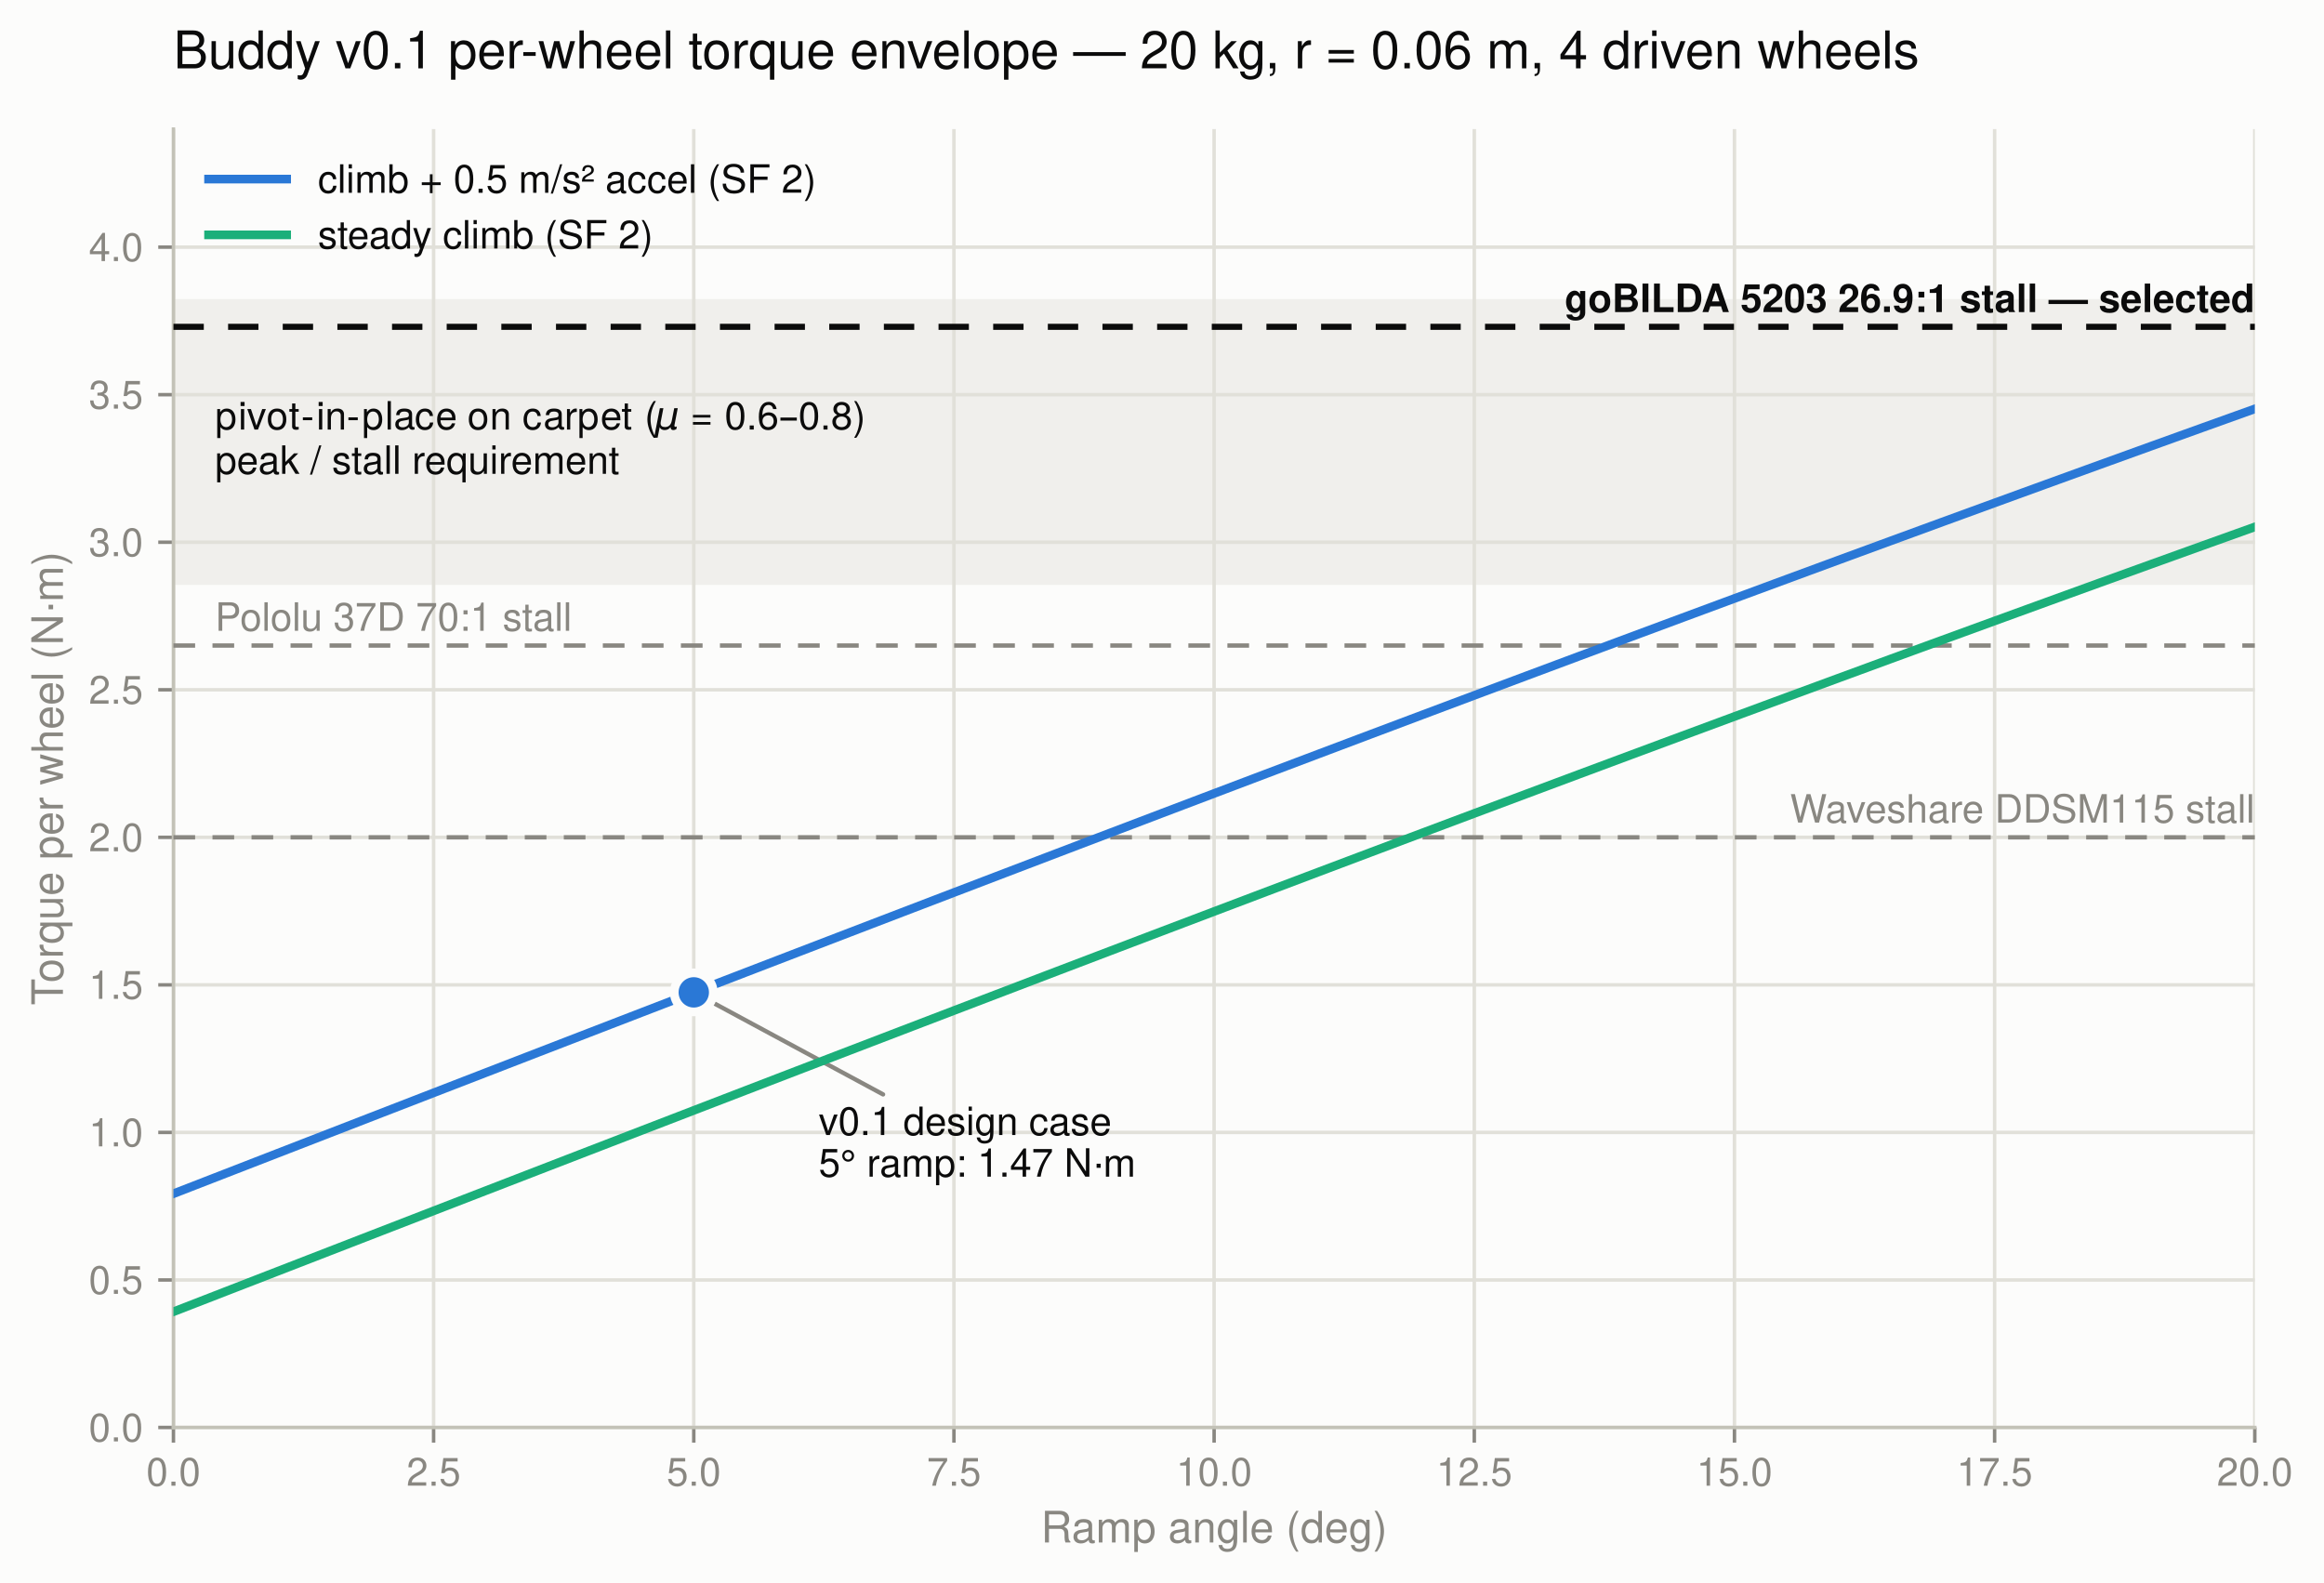
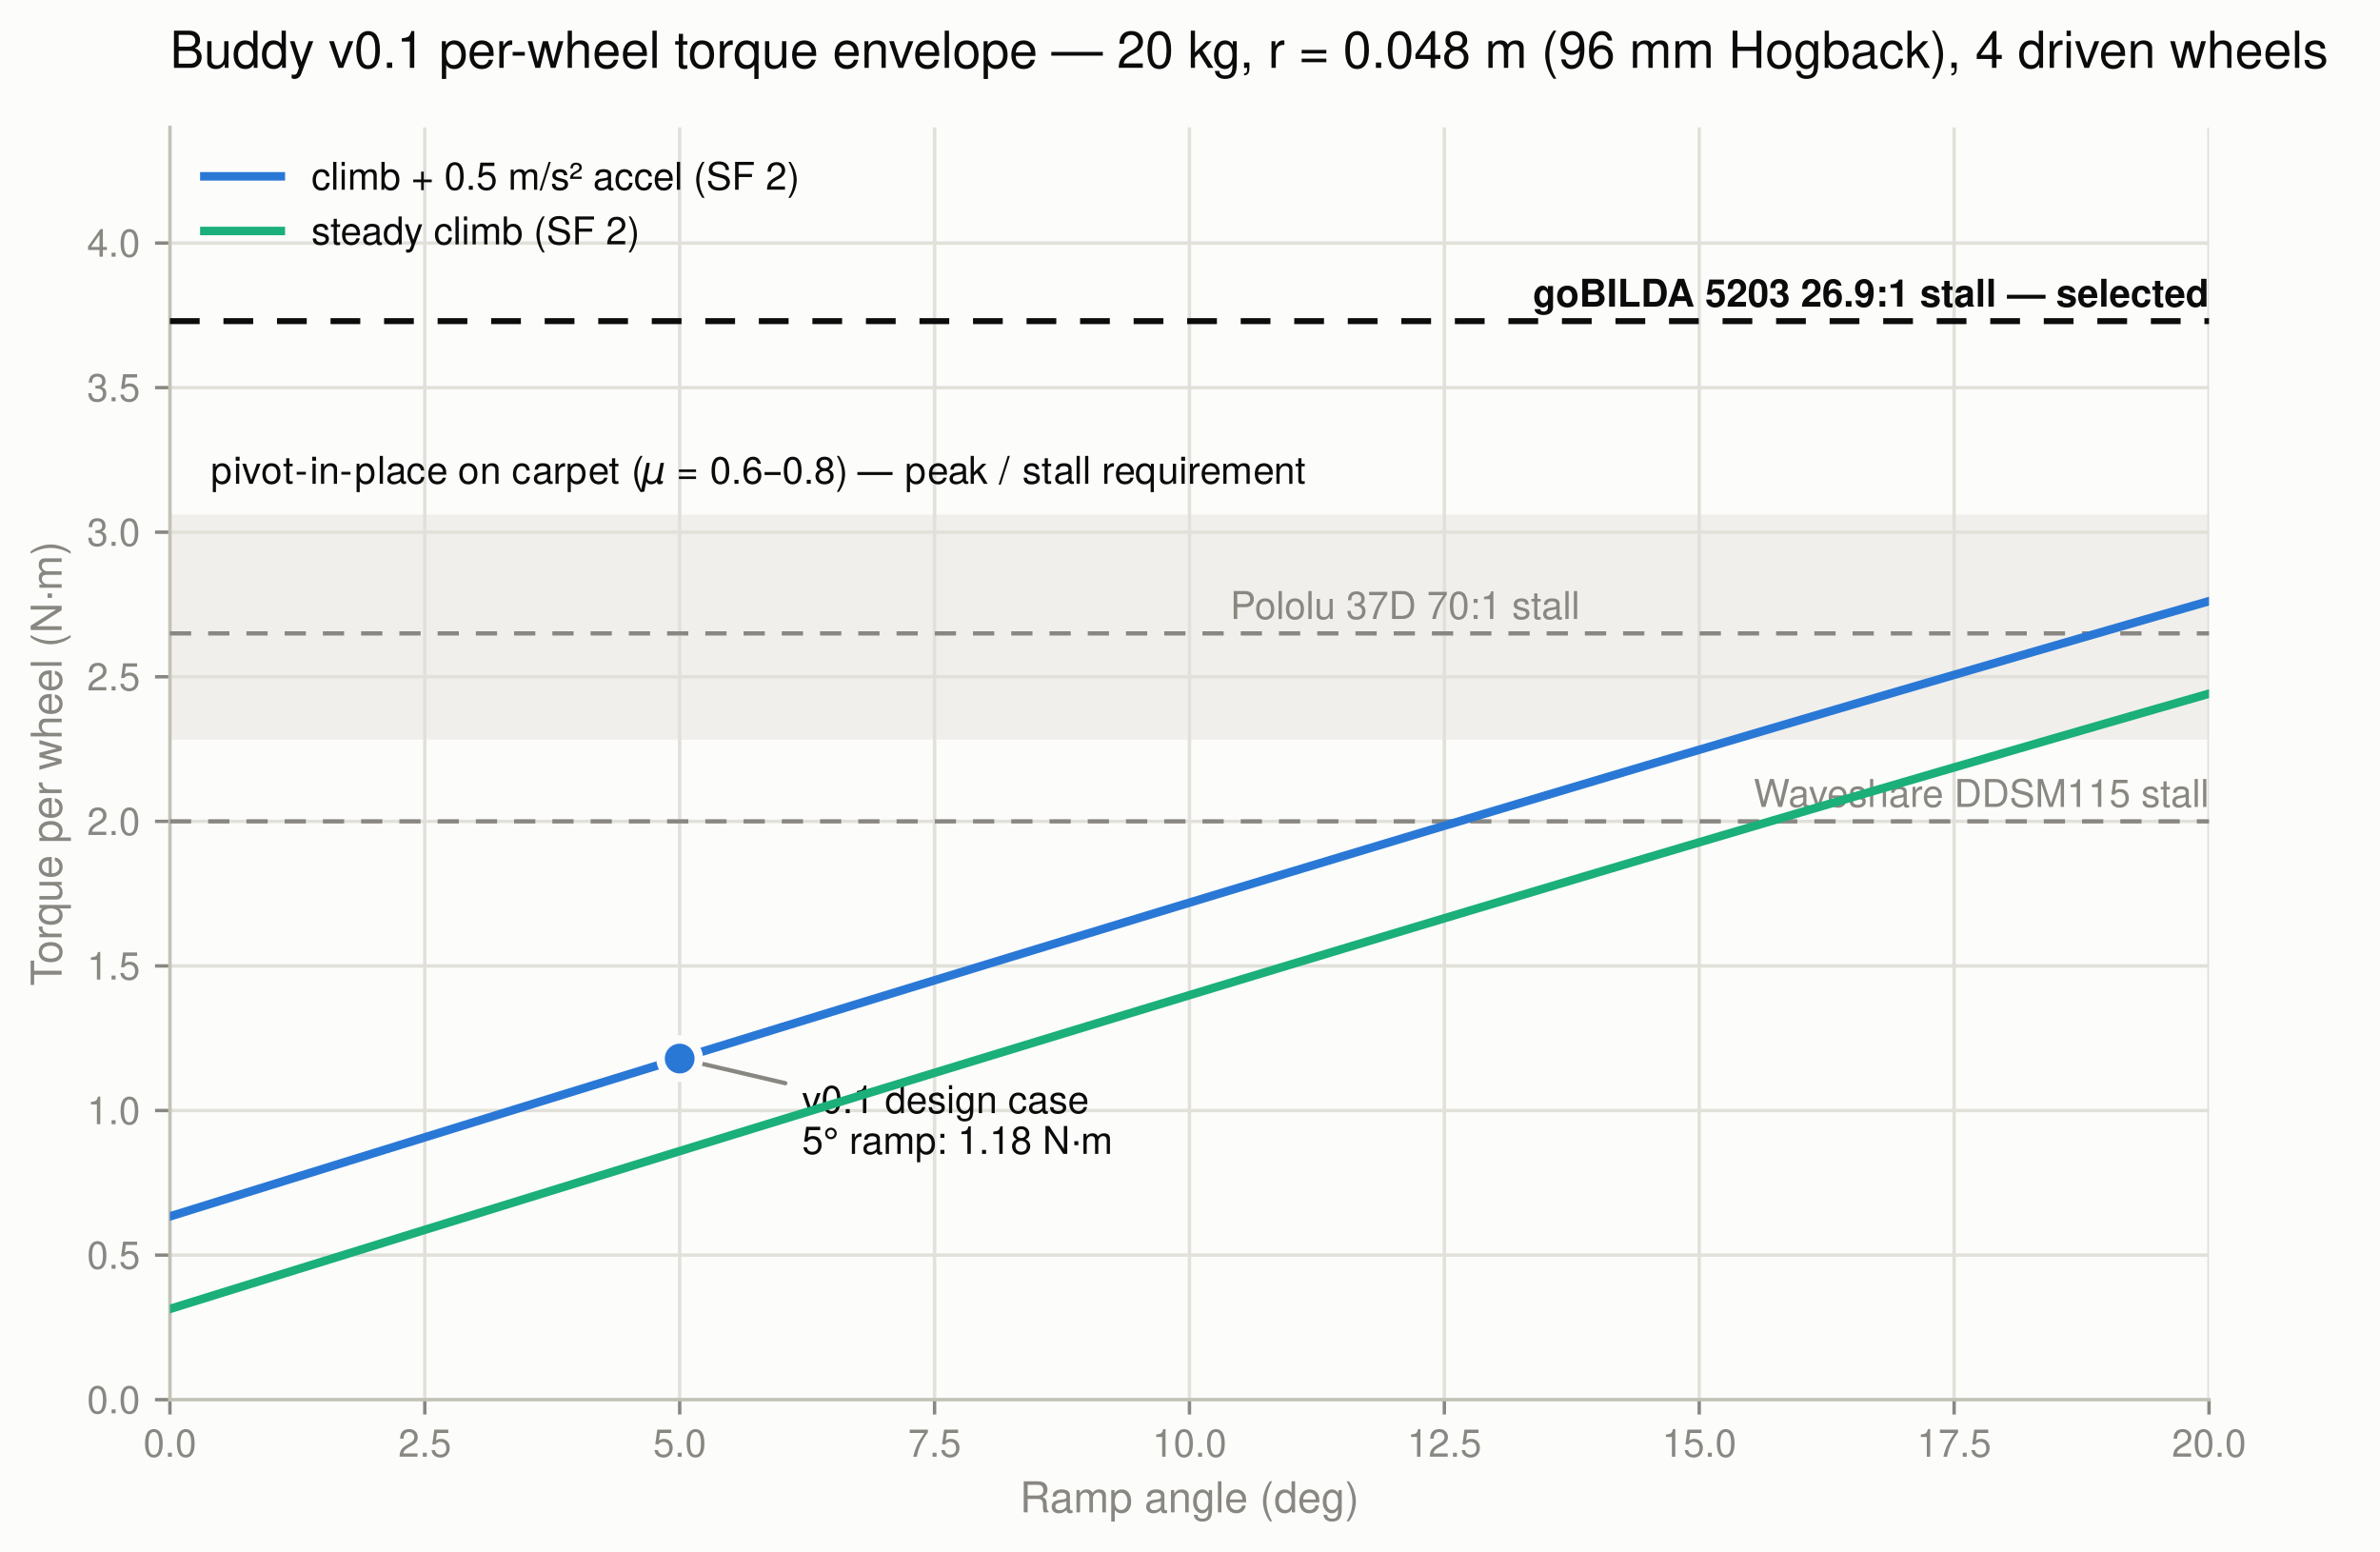
- <svg xmlns="http://www.w3.org/2000/svg" xmlns:xlink="http://www.w3.org/1999/xlink" width="535.824pt" height="364.945pt" viewBox="0 0 535.824 364.945" version="1.1">
+ <svg xmlns="http://www.w3.org/2000/svg" xmlns:xlink="http://www.w3.org/1999/xlink" width="560.11pt" height="365.147pt" viewBox="0 0 560.11 365.147" version="1.1">
  <defs>
    <style type="text/css">*{stroke-linejoin: round; stroke-linecap: butt}</style>
  </defs>
  <g id="figure_1">
    <g id="patch_1">
-       <path d="M 0 364.945  L 535.824 364.945  L 535.824 0  L 0 0  z " style="fill: #fcfcfb" />
+       <path d="M 0 365.147  L 560.11 365.147  L 560.11 0  L 0 0  z " style="fill: #fcfcfb" />
    </g>
    <g id="axes_1">
      <g id="patch_2">
-         <path d="M 39.988 329.145  L 519.868 329.145  L 519.868 29.769  L 39.988 29.769  z " style="fill: #fcfcfb" />
+         <path d="M 39.988 329.347  L 519.868 329.347  L 519.868 29.971  L 39.988 29.971  z " style="fill: #fcfcfb" />
      </g>
      <g id="patch_3">
-         <path d="M 39.988 134.374  L 519.868 134.374  L 519.868 69.451  L 39.988 69.451  z " clip-path="url(#p8b02601f1e)" style="fill: #f0efec; stroke: #f0efec; stroke-linejoin: miter" />
+         <path d="M 39.988 173.531  L 519.868 173.531  L 519.868 121.592  L 39.988 121.592  z " clip-path="url(#pe26473586d)" style="fill: #f0efec; stroke: #f0efec; stroke-linejoin: miter" />
      </g>
      <g id="matplotlib.axis_1">
        <g id="xtick_1">
          <g id="line2d_1">
-             <path d="M 39.988 329.145  L 39.988 29.769  " clip-path="url(#p8b02601f1e)" style="fill: none; stroke: #e1e0d9; stroke-width: 0.8; stroke-linecap: square" />
+             <path d="M 39.988 329.347  L 39.988 29.971  " clip-path="url(#pe26473586d)" style="fill: none; stroke: #e1e0d9; stroke-width: 0.8; stroke-linecap: square" />
          </g>
          <g id="line2d_2">
            <defs>
-               <path id="m50bed089ff" d="M 0 0  L 0 3.5  " style="stroke: #898781; stroke-width: 0.8" />
+               <path id="m0229d06b46" d="M 0 0  L 0 3.5  " style="stroke: #898781; stroke-width: 0.8" />
            </defs>
            <g>
-               <use xlink:href="#m50bed089ff" x="39.988" y="329.145" style="fill: #898781; stroke: #898781; stroke-width: 0.8" />
+               <use xlink:href="#m0229d06b46" x="39.988" y="329.347" style="fill: #898781; stroke: #898781; stroke-width: 0.8" />
            </g>
          </g>
          <g id="text_1">
-             <text style="font-size: 9px; font-family: 'Helvetica Neue', 'Helvetica', 'Arial', 'DejaVu Sans', sans-serif; text-anchor: middle; fill: #898781" x="39.988" y="342.571" transform="rotate(-0 39.98828 342.5713)">0.0</text>
+             <text style="font-size: 9px; font-family: 'Helvetica Neue', 'Helvetica', 'Arial', 'DejaVu Sans', sans-serif; text-anchor: middle; fill: #898781" x="39.988" y="342.774" transform="rotate(-0 39.98828 342.7738)">0.0</text>
          </g>
        </g>
        <g id="xtick_2">
          <g id="line2d_3">
-             <path d="M 99.973 329.145  L 99.973 29.769  " clip-path="url(#p8b02601f1e)" style="fill: none; stroke: #e1e0d9; stroke-width: 0.8; stroke-linecap: square" />
+             <path d="M 99.973 329.347  L 99.973 29.971  " clip-path="url(#pe26473586d)" style="fill: none; stroke: #e1e0d9; stroke-width: 0.8; stroke-linecap: square" />
          </g>
          <g id="line2d_4">
            <g>
-               <use xlink:href="#m50bed089ff" x="99.973" y="329.145" style="fill: #898781; stroke: #898781; stroke-width: 0.8" />
+               <use xlink:href="#m0229d06b46" x="99.973" y="329.347" style="fill: #898781; stroke: #898781; stroke-width: 0.8" />
            </g>
          </g>
          <g id="text_2">
-             <text style="font-size: 9px; font-family: 'Helvetica Neue', 'Helvetica', 'Arial', 'DejaVu Sans', sans-serif; text-anchor: middle; fill: #898781" x="99.973" y="342.571" transform="rotate(-0 99.97328 342.5713)">2.5</text>
+             <text style="font-size: 9px; font-family: 'Helvetica Neue', 'Helvetica', 'Arial', 'DejaVu Sans', sans-serif; text-anchor: middle; fill: #898781" x="99.973" y="342.774" transform="rotate(-0 99.97328 342.7738)">2.5</text>
          </g>
        </g>
        <g id="xtick_3">
          <g id="line2d_5">
-             <path d="M 159.958 329.145  L 159.958 29.769  " clip-path="url(#p8b02601f1e)" style="fill: none; stroke: #e1e0d9; stroke-width: 0.8; stroke-linecap: square" />
+             <path d="M 159.958 329.347  L 159.958 29.971  " clip-path="url(#pe26473586d)" style="fill: none; stroke: #e1e0d9; stroke-width: 0.8; stroke-linecap: square" />
          </g>
          <g id="line2d_6">
            <g>
-               <use xlink:href="#m50bed089ff" x="159.958" y="329.145" style="fill: #898781; stroke: #898781; stroke-width: 0.8" />
+               <use xlink:href="#m0229d06b46" x="159.958" y="329.347" style="fill: #898781; stroke: #898781; stroke-width: 0.8" />
            </g>
          </g>
          <g id="text_3">
-             <text style="font-size: 9px; font-family: 'Helvetica Neue', 'Helvetica', 'Arial', 'DejaVu Sans', sans-serif; text-anchor: middle; fill: #898781" x="159.958" y="342.571" transform="rotate(-0 159.9583 342.5713)">5.0</text>
+             <text style="font-size: 9px; font-family: 'Helvetica Neue', 'Helvetica', 'Arial', 'DejaVu Sans', sans-serif; text-anchor: middle; fill: #898781" x="159.958" y="342.774" transform="rotate(-0 159.9583 342.7738)">5.0</text>
          </g>
        </g>
        <g id="xtick_4">
          <g id="line2d_7">
-             <path d="M 219.943 329.145  L 219.943 29.769  " clip-path="url(#p8b02601f1e)" style="fill: none; stroke: #e1e0d9; stroke-width: 0.8; stroke-linecap: square" />
+             <path d="M 219.943 329.347  L 219.943 29.971  " clip-path="url(#pe26473586d)" style="fill: none; stroke: #e1e0d9; stroke-width: 0.8; stroke-linecap: square" />
          </g>
          <g id="line2d_8">
            <g>
-               <use xlink:href="#m50bed089ff" x="219.943" y="329.145" style="fill: #898781; stroke: #898781; stroke-width: 0.8" />
+               <use xlink:href="#m0229d06b46" x="219.943" y="329.347" style="fill: #898781; stroke: #898781; stroke-width: 0.8" />
            </g>
          </g>
          <g id="text_4">
-             <text style="font-size: 9px; font-family: 'Helvetica Neue', 'Helvetica', 'Arial', 'DejaVu Sans', sans-serif; text-anchor: middle; fill: #898781" x="219.943" y="342.571" transform="rotate(-0 219.9433 342.5713)">7.5</text>
+             <text style="font-size: 9px; font-family: 'Helvetica Neue', 'Helvetica', 'Arial', 'DejaVu Sans', sans-serif; text-anchor: middle; fill: #898781" x="219.943" y="342.774" transform="rotate(-0 219.9433 342.7738)">7.5</text>
          </g>
        </g>
        <g id="xtick_5">
          <g id="line2d_9">
-             <path d="M 279.928 329.145  L 279.928 29.769  " clip-path="url(#p8b02601f1e)" style="fill: none; stroke: #e1e0d9; stroke-width: 0.8; stroke-linecap: square" />
+             <path d="M 279.928 329.347  L 279.928 29.971  " clip-path="url(#pe26473586d)" style="fill: none; stroke: #e1e0d9; stroke-width: 0.8; stroke-linecap: square" />
          </g>
          <g id="line2d_10">
            <g>
-               <use xlink:href="#m50bed089ff" x="279.928" y="329.145" style="fill: #898781; stroke: #898781; stroke-width: 0.8" />
+               <use xlink:href="#m0229d06b46" x="279.928" y="329.347" style="fill: #898781; stroke: #898781; stroke-width: 0.8" />
            </g>
          </g>
          <g id="text_5">
-             <text style="font-size: 9px; font-family: 'Helvetica Neue', 'Helvetica', 'Arial', 'DejaVu Sans', sans-serif; text-anchor: middle; fill: #898781" x="279.928" y="342.571" transform="rotate(-0 279.9283 342.5713)">10.0</text>
+             <text style="font-size: 9px; font-family: 'Helvetica Neue', 'Helvetica', 'Arial', 'DejaVu Sans', sans-serif; text-anchor: middle; fill: #898781" x="279.928" y="342.774" transform="rotate(-0 279.9283 342.7738)">10.0</text>
          </g>
        </g>
        <g id="xtick_6">
          <g id="line2d_11">
-             <path d="M 339.913 329.145  L 339.913 29.769  " clip-path="url(#p8b02601f1e)" style="fill: none; stroke: #e1e0d9; stroke-width: 0.8; stroke-linecap: square" />
+             <path d="M 339.913 329.347  L 339.913 29.971  " clip-path="url(#pe26473586d)" style="fill: none; stroke: #e1e0d9; stroke-width: 0.8; stroke-linecap: square" />
          </g>
          <g id="line2d_12">
            <g>
-               <use xlink:href="#m50bed089ff" x="339.913" y="329.145" style="fill: #898781; stroke: #898781; stroke-width: 0.8" />
+               <use xlink:href="#m0229d06b46" x="339.913" y="329.347" style="fill: #898781; stroke: #898781; stroke-width: 0.8" />
            </g>
          </g>
          <g id="text_6">
-             <text style="font-size: 9px; font-family: 'Helvetica Neue', 'Helvetica', 'Arial', 'DejaVu Sans', sans-serif; text-anchor: middle; fill: #898781" x="339.913" y="342.571" transform="rotate(-0 339.9133 342.5713)">12.5</text>
+             <text style="font-size: 9px; font-family: 'Helvetica Neue', 'Helvetica', 'Arial', 'DejaVu Sans', sans-serif; text-anchor: middle; fill: #898781" x="339.913" y="342.774" transform="rotate(-0 339.9133 342.7738)">12.5</text>
          </g>
        </g>
        <g id="xtick_7">
          <g id="line2d_13">
-             <path d="M 399.898 329.145  L 399.898 29.769  " clip-path="url(#p8b02601f1e)" style="fill: none; stroke: #e1e0d9; stroke-width: 0.8; stroke-linecap: square" />
+             <path d="M 399.898 329.347  L 399.898 29.971  " clip-path="url(#pe26473586d)" style="fill: none; stroke: #e1e0d9; stroke-width: 0.8; stroke-linecap: square" />
          </g>
          <g id="line2d_14">
            <g>
-               <use xlink:href="#m50bed089ff" x="399.898" y="329.145" style="fill: #898781; stroke: #898781; stroke-width: 0.8" />
+               <use xlink:href="#m0229d06b46" x="399.898" y="329.347" style="fill: #898781; stroke: #898781; stroke-width: 0.8" />
            </g>
          </g>
          <g id="text_7">
-             <text style="font-size: 9px; font-family: 'Helvetica Neue', 'Helvetica', 'Arial', 'DejaVu Sans', sans-serif; text-anchor: middle; fill: #898781" x="399.898" y="342.571" transform="rotate(-0 399.8983 342.5713)">15.0</text>
+             <text style="font-size: 9px; font-family: 'Helvetica Neue', 'Helvetica', 'Arial', 'DejaVu Sans', sans-serif; text-anchor: middle; fill: #898781" x="399.898" y="342.774" transform="rotate(-0 399.8983 342.7738)">15.0</text>
          </g>
        </g>
        <g id="xtick_8">
          <g id="line2d_15">
-             <path d="M 459.883 329.145  L 459.883 29.769  " clip-path="url(#p8b02601f1e)" style="fill: none; stroke: #e1e0d9; stroke-width: 0.8; stroke-linecap: square" />
+             <path d="M 459.883 329.347  L 459.883 29.971  " clip-path="url(#pe26473586d)" style="fill: none; stroke: #e1e0d9; stroke-width: 0.8; stroke-linecap: square" />
          </g>
          <g id="line2d_16">
            <g>
-               <use xlink:href="#m50bed089ff" x="459.883" y="329.145" style="fill: #898781; stroke: #898781; stroke-width: 0.8" />
+               <use xlink:href="#m0229d06b46" x="459.883" y="329.347" style="fill: #898781; stroke: #898781; stroke-width: 0.8" />
            </g>
          </g>
          <g id="text_8">
-             <text style="font-size: 9px; font-family: 'Helvetica Neue', 'Helvetica', 'Arial', 'DejaVu Sans', sans-serif; text-anchor: middle; fill: #898781" x="459.883" y="342.571" transform="rotate(-0 459.8833 342.5713)">17.5</text>
+             <text style="font-size: 9px; font-family: 'Helvetica Neue', 'Helvetica', 'Arial', 'DejaVu Sans', sans-serif; text-anchor: middle; fill: #898781" x="459.883" y="342.774" transform="rotate(-0 459.8833 342.7738)">17.5</text>
          </g>
        </g>
        <g id="xtick_9">
          <g id="line2d_17">
-             <path d="M 519.868 329.145  L 519.868 29.769  " clip-path="url(#p8b02601f1e)" style="fill: none; stroke: #e1e0d9; stroke-width: 0.8; stroke-linecap: square" />
+             <path d="M 519.868 329.347  L 519.868 29.971  " clip-path="url(#pe26473586d)" style="fill: none; stroke: #e1e0d9; stroke-width: 0.8; stroke-linecap: square" />
          </g>
          <g id="line2d_18">
            <g>
-               <use xlink:href="#m50bed089ff" x="519.868" y="329.145" style="fill: #898781; stroke: #898781; stroke-width: 0.8" />
+               <use xlink:href="#m0229d06b46" x="519.868" y="329.347" style="fill: #898781; stroke: #898781; stroke-width: 0.8" />
            </g>
          </g>
          <g id="text_9">
-             <text style="font-size: 9px; font-family: 'Helvetica Neue', 'Helvetica', 'Arial', 'DejaVu Sans', sans-serif; text-anchor: middle; fill: #898781" x="519.868" y="342.571" transform="rotate(-0 519.8683 342.5713)">20.0</text>
+             <text style="font-size: 9px; font-family: 'Helvetica Neue', 'Helvetica', 'Arial', 'DejaVu Sans', sans-serif; text-anchor: middle; fill: #898781" x="519.868" y="342.774" transform="rotate(-0 519.8683 342.7738)">20.0</text>
          </g>
        </g>
        <g id="text_10">
-           <text style="font-size: 10px; font-family: 'Helvetica Neue', 'Helvetica', 'Arial', 'DejaVu Sans', sans-serif; text-anchor: middle; fill: #898781" x="279.928" y="355.654" transform="rotate(-0 279.9283 355.654)">Ramp angle (deg)</text>
+           <text style="font-size: 10px; font-family: 'Helvetica Neue', 'Helvetica', 'Arial', 'DejaVu Sans', sans-serif; text-anchor: middle; fill: #898781" x="279.928" y="355.856" transform="rotate(-0 279.9283 355.8565)">Ramp angle (deg)</text>
        </g>
      </g>
      <g id="matplotlib.axis_2">
        <g id="ytick_1">
          <g id="line2d_19">
-             <path d="M 39.988 329.145  L 519.868 329.145  " clip-path="url(#p8b02601f1e)" style="fill: none; stroke: #e1e0d9; stroke-width: 0.8; stroke-linecap: square" />
+             <path d="M 39.988 329.347  L 519.868 329.347  " clip-path="url(#pe26473586d)" style="fill: none; stroke: #e1e0d9; stroke-width: 0.8; stroke-linecap: square" />
          </g>
          <g id="line2d_20">
            <defs>
-               <path id="md084ac9021" d="M 0 0  L -3.5 0  " style="stroke: #898781; stroke-width: 0.8" />
+               <path id="mb4a1a299c0" d="M 0 0  L -3.5 0  " style="stroke: #898781; stroke-width: 0.8" />
            </defs>
            <g>
-               <use xlink:href="#md084ac9021" x="39.988" y="329.145" style="fill: #898781; stroke: #898781; stroke-width: 0.8" />
+               <use xlink:href="#mb4a1a299c0" x="39.988" y="329.347" style="fill: #898781; stroke: #898781; stroke-width: 0.8" />
            </g>
          </g>
          <g id="text_11">
-             <text style="font-size: 9px; font-family: 'Helvetica Neue', 'Helvetica', 'Arial', 'DejaVu Sans', sans-serif; text-anchor: end; fill: #898781" x="32.988" y="332.358" transform="rotate(-0 32.98828 332.358)">0.0</text>
+             <text style="font-size: 9px; font-family: 'Helvetica Neue', 'Helvetica', 'Arial', 'DejaVu Sans', sans-serif; text-anchor: end; fill: #898781" x="32.988" y="332.561" transform="rotate(-0 32.98828 332.5605)">0.0</text>
          </g>
        </g>
        <g id="ytick_2">
          <g id="line2d_21">
-             <path d="M 39.988 295.125  L 519.868 295.125  " clip-path="url(#p8b02601f1e)" style="fill: none; stroke: #e1e0d9; stroke-width: 0.8; stroke-linecap: square" />
+             <path d="M 39.988 295.327  L 519.868 295.327  " clip-path="url(#pe26473586d)" style="fill: none; stroke: #e1e0d9; stroke-width: 0.8; stroke-linecap: square" />
          </g>
          <g id="line2d_22">
            <g>
-               <use xlink:href="#md084ac9021" x="39.988" y="295.125" style="fill: #898781; stroke: #898781; stroke-width: 0.8" />
+               <use xlink:href="#mb4a1a299c0" x="39.988" y="295.327" style="fill: #898781; stroke: #898781; stroke-width: 0.8" />
            </g>
          </g>
          <g id="text_12">
-             <text style="font-size: 9px; font-family: 'Helvetica Neue', 'Helvetica', 'Arial', 'DejaVu Sans', sans-serif; text-anchor: end; fill: #898781" x="32.988" y="298.338" transform="rotate(-0 32.98828 298.338)">0.5</text>
+             <text style="font-size: 9px; font-family: 'Helvetica Neue', 'Helvetica', 'Arial', 'DejaVu Sans', sans-serif; text-anchor: end; fill: #898781" x="32.988" y="298.541" transform="rotate(-0 32.98828 298.5405)">0.5</text>
          </g>
        </g>
        <g id="ytick_3">
          <g id="line2d_23">
-             <path d="M 39.988 261.105  L 519.868 261.105  " clip-path="url(#p8b02601f1e)" style="fill: none; stroke: #e1e0d9; stroke-width: 0.8; stroke-linecap: square" />
+             <path d="M 39.988 261.307  L 519.868 261.307  " clip-path="url(#pe26473586d)" style="fill: none; stroke: #e1e0d9; stroke-width: 0.8; stroke-linecap: square" />
          </g>
          <g id="line2d_24">
            <g>
-               <use xlink:href="#md084ac9021" x="39.988" y="261.105" style="fill: #898781; stroke: #898781; stroke-width: 0.8" />
+               <use xlink:href="#mb4a1a299c0" x="39.988" y="261.307" style="fill: #898781; stroke: #898781; stroke-width: 0.8" />
            </g>
          </g>
          <g id="text_13">
-             <text style="font-size: 9px; font-family: 'Helvetica Neue', 'Helvetica', 'Arial', 'DejaVu Sans', sans-serif; text-anchor: end; fill: #898781" x="32.988" y="264.318" transform="rotate(-0 32.98828 264.318)">1.0</text>
+             <text style="font-size: 9px; font-family: 'Helvetica Neue', 'Helvetica', 'Arial', 'DejaVu Sans', sans-serif; text-anchor: end; fill: #898781" x="32.988" y="264.521" transform="rotate(-0 32.98828 264.5205)">1.0</text>
          </g>
        </g>
        <g id="ytick_4">
          <g id="line2d_25">
-             <path d="M 39.988 227.085  L 519.868 227.085  " clip-path="url(#p8b02601f1e)" style="fill: none; stroke: #e1e0d9; stroke-width: 0.8; stroke-linecap: square" />
+             <path d="M 39.988 227.287  L 519.868 227.287  " clip-path="url(#pe26473586d)" style="fill: none; stroke: #e1e0d9; stroke-width: 0.8; stroke-linecap: square" />
          </g>
          <g id="line2d_26">
            <g>
-               <use xlink:href="#md084ac9021" x="39.988" y="227.085" style="fill: #898781; stroke: #898781; stroke-width: 0.8" />
+               <use xlink:href="#mb4a1a299c0" x="39.988" y="227.287" style="fill: #898781; stroke: #898781; stroke-width: 0.8" />
            </g>
          </g>
          <g id="text_14">
-             <text style="font-size: 9px; font-family: 'Helvetica Neue', 'Helvetica', 'Arial', 'DejaVu Sans', sans-serif; text-anchor: end; fill: #898781" x="32.988" y="230.298" transform="rotate(-0 32.98828 230.298)">1.5</text>
+             <text style="font-size: 9px; font-family: 'Helvetica Neue', 'Helvetica', 'Arial', 'DejaVu Sans', sans-serif; text-anchor: end; fill: #898781" x="32.988" y="230.501" transform="rotate(-0 32.98828 230.5005)">1.5</text>
          </g>
        </g>
        <g id="ytick_5">
          <g id="line2d_27">
-             <path d="M 39.988 193.065  L 519.868 193.065  " clip-path="url(#p8b02601f1e)" style="fill: none; stroke: #e1e0d9; stroke-width: 0.8; stroke-linecap: square" />
+             <path d="M 39.988 193.267  L 519.868 193.267  " clip-path="url(#pe26473586d)" style="fill: none; stroke: #e1e0d9; stroke-width: 0.8; stroke-linecap: square" />
          </g>
          <g id="line2d_28">
            <g>
-               <use xlink:href="#md084ac9021" x="39.988" y="193.065" style="fill: #898781; stroke: #898781; stroke-width: 0.8" />
+               <use xlink:href="#mb4a1a299c0" x="39.988" y="193.267" style="fill: #898781; stroke: #898781; stroke-width: 0.8" />
            </g>
          </g>
          <g id="text_15">
-             <text style="font-size: 9px; font-family: 'Helvetica Neue', 'Helvetica', 'Arial', 'DejaVu Sans', sans-serif; text-anchor: end; fill: #898781" x="32.988" y="196.278" transform="rotate(-0 32.98828 196.278)">2.0</text>
+             <text style="font-size: 9px; font-family: 'Helvetica Neue', 'Helvetica', 'Arial', 'DejaVu Sans', sans-serif; text-anchor: end; fill: #898781" x="32.988" y="196.481" transform="rotate(-0 32.98828 196.4805)">2.0</text>
          </g>
        </g>
        <g id="ytick_6">
          <g id="line2d_29">
-             <path d="M 39.988 159.045  L 519.868 159.045  " clip-path="url(#p8b02601f1e)" style="fill: none; stroke: #e1e0d9; stroke-width: 0.8; stroke-linecap: square" />
+             <path d="M 39.988 159.247  L 519.868 159.247  " clip-path="url(#pe26473586d)" style="fill: none; stroke: #e1e0d9; stroke-width: 0.8; stroke-linecap: square" />
          </g>
          <g id="line2d_30">
            <g>
-               <use xlink:href="#md084ac9021" x="39.988" y="159.045" style="fill: #898781; stroke: #898781; stroke-width: 0.8" />
+               <use xlink:href="#mb4a1a299c0" x="39.988" y="159.247" style="fill: #898781; stroke: #898781; stroke-width: 0.8" />
            </g>
          </g>
          <g id="text_16">
-             <text style="font-size: 9px; font-family: 'Helvetica Neue', 'Helvetica', 'Arial', 'DejaVu Sans', sans-serif; text-anchor: end; fill: #898781" x="32.988" y="162.258" transform="rotate(-0 32.98828 162.258)">2.5</text>
+             <text style="font-size: 9px; font-family: 'Helvetica Neue', 'Helvetica', 'Arial', 'DejaVu Sans', sans-serif; text-anchor: end; fill: #898781" x="32.988" y="162.461" transform="rotate(-0 32.98828 162.4605)">2.5</text>
          </g>
        </g>
        <g id="ytick_7">
          <g id="line2d_31">
-             <path d="M 39.988 125.025  L 519.868 125.025  " clip-path="url(#p8b02601f1e)" style="fill: none; stroke: #e1e0d9; stroke-width: 0.8; stroke-linecap: square" />
+             <path d="M 39.988 125.227  L 519.868 125.227  " clip-path="url(#pe26473586d)" style="fill: none; stroke: #e1e0d9; stroke-width: 0.8; stroke-linecap: square" />
          </g>
          <g id="line2d_32">
            <g>
-               <use xlink:href="#md084ac9021" x="39.988" y="125.025" style="fill: #898781; stroke: #898781; stroke-width: 0.8" />
+               <use xlink:href="#mb4a1a299c0" x="39.988" y="125.227" style="fill: #898781; stroke: #898781; stroke-width: 0.8" />
            </g>
          </g>
          <g id="text_17">
-             <text style="font-size: 9px; font-family: 'Helvetica Neue', 'Helvetica', 'Arial', 'DejaVu Sans', sans-serif; text-anchor: end; fill: #898781" x="32.988" y="128.238" transform="rotate(-0 32.98828 128.238)">3.0</text>
+             <text style="font-size: 9px; font-family: 'Helvetica Neue', 'Helvetica', 'Arial', 'DejaVu Sans', sans-serif; text-anchor: end; fill: #898781" x="32.988" y="128.441" transform="rotate(-0 32.98828 128.4405)">3.0</text>
          </g>
        </g>
        <g id="ytick_8">
          <g id="line2d_33">
-             <path d="M 39.988 91.005  L 519.868 91.005  " clip-path="url(#p8b02601f1e)" style="fill: none; stroke: #e1e0d9; stroke-width: 0.8; stroke-linecap: square" />
+             <path d="M 39.988 91.207  L 519.868 91.207  " clip-path="url(#pe26473586d)" style="fill: none; stroke: #e1e0d9; stroke-width: 0.8; stroke-linecap: square" />
          </g>
          <g id="line2d_34">
            <g>
-               <use xlink:href="#md084ac9021" x="39.988" y="91.005" style="fill: #898781; stroke: #898781; stroke-width: 0.8" />
+               <use xlink:href="#mb4a1a299c0" x="39.988" y="91.207" style="fill: #898781; stroke: #898781; stroke-width: 0.8" />
            </g>
          </g>
          <g id="text_18">
-             <text style="font-size: 9px; font-family: 'Helvetica Neue', 'Helvetica', 'Arial', 'DejaVu Sans', sans-serif; text-anchor: end; fill: #898781" x="32.988" y="94.218" transform="rotate(-0 32.98828 94.21803)">3.5</text>
+             <text style="font-size: 9px; font-family: 'Helvetica Neue', 'Helvetica', 'Arial', 'DejaVu Sans', sans-serif; text-anchor: end; fill: #898781" x="32.988" y="94.421" transform="rotate(-0 32.98828 94.42053)">3.5</text>
          </g>
        </g>
        <g id="ytick_9">
          <g id="line2d_35">
-             <path d="M 39.988 56.985  L 519.868 56.985  " clip-path="url(#p8b02601f1e)" style="fill: none; stroke: #e1e0d9; stroke-width: 0.8; stroke-linecap: square" />
+             <path d="M 39.988 57.187  L 519.868 57.187  " clip-path="url(#pe26473586d)" style="fill: none; stroke: #e1e0d9; stroke-width: 0.8; stroke-linecap: square" />
          </g>
          <g id="line2d_36">
            <g>
-               <use xlink:href="#md084ac9021" x="39.988" y="56.985" style="fill: #898781; stroke: #898781; stroke-width: 0.8" />
+               <use xlink:href="#mb4a1a299c0" x="39.988" y="57.187" style="fill: #898781; stroke: #898781; stroke-width: 0.8" />
            </g>
          </g>
          <g id="text_19">
-             <text style="font-size: 9px; font-family: 'Helvetica Neue', 'Helvetica', 'Arial', 'DejaVu Sans', sans-serif; text-anchor: end; fill: #898781" x="32.988" y="60.198" transform="rotate(-0 32.98828 60.19803)">4.0</text>
+             <text style="font-size: 9px; font-family: 'Helvetica Neue', 'Helvetica', 'Arial', 'DejaVu Sans', sans-serif; text-anchor: end; fill: #898781" x="32.988" y="60.401" transform="rotate(-0 32.98828 60.40053)">4.0</text>
          </g>
        </g>
        <g id="text_20">
-           <text style="font-size: 10px; font-family: 'Helvetica Neue', 'Helvetica', 'Arial', 'DejaVu Sans', sans-serif; text-anchor: middle; fill: #898781" x="14.509" y="179.457" transform="rotate(-90 14.50938 179.4567)">Torque per wheel (N·m)</text>
+           <text style="font-size: 10px; font-family: 'Helvetica Neue', 'Helvetica', 'Arial', 'DejaVu Sans', sans-serif; text-anchor: middle; fill: #898781" x="14.509" y="179.659" transform="rotate(-90 14.50938 179.6592)">Torque per wheel (N·m)</text>
        </g>
      </g>
      <g id="patch_4">
-         <path d="M 39.988 329.145  L 39.988 29.769  " style="fill: none; stroke: #c3c2b7; stroke-width: 0.8; stroke-linejoin: miter; stroke-linecap: square" />
+         <path d="M 39.988 329.347  L 39.988 29.971  " style="fill: none; stroke: #c3c2b7; stroke-width: 0.8; stroke-linejoin: miter; stroke-linecap: square" />
      </g>
      <g id="patch_5">
-         <path d="M 39.988 329.145  L 519.868 329.145  " style="fill: none; stroke: #c3c2b7; stroke-width: 0.8; stroke-linejoin: miter; stroke-linecap: square" />
+         <path d="M 39.988 329.347  L 519.868 329.347  " style="fill: none; stroke: #c3c2b7; stroke-width: 0.8; stroke-linejoin: miter; stroke-linecap: square" />
      </g>
      <g id="line2d_37">
-         <path d="M 39.988 75.356  L 519.868 75.356  " clip-path="url(#p8b02601f1e)" style="fill: none; stroke-dasharray: 7,5.6; stroke-dashoffset: 0; stroke: #0b0b0b; stroke-width: 1.4" />
+         <path d="M 39.988 75.558  L 519.868 75.558  " clip-path="url(#pe26473586d)" style="fill: none; stroke-dasharray: 7,5.6; stroke-dashoffset: 0; stroke: #0b0b0b; stroke-width: 1.4" />
      </g>
      <g id="line2d_38">
-         <path d="M 39.988 148.839  L 519.868 148.839  " clip-path="url(#p8b02601f1e)" style="fill: none; stroke-dasharray: 5,4; stroke-dashoffset: 0; stroke: #898781" />
+         <path d="M 39.988 149.041  L 519.868 149.041  " clip-path="url(#pe26473586d)" style="fill: none; stroke-dasharray: 5,4; stroke-dashoffset: 0; stroke: #898781" />
      </g>
      <g id="line2d_39">
-         <path d="M 39.988 193.065  L 519.868 193.065  " clip-path="url(#p8b02601f1e)" style="fill: none; stroke-dasharray: 5,4; stroke-dashoffset: 0; stroke: #898781" />
+         <path d="M 39.988 193.267  L 519.868 193.267  " clip-path="url(#pe26473586d)" style="fill: none; stroke-dasharray: 5,4; stroke-dashoffset: 0; stroke: #898781" />
      </g>
      <g id="patch_6">
-         <path d="M 203.601 252.343  Q 182.66 241.055 161.719 229.766  " style="fill: none; stroke: #898781; stroke-linecap: round" />
+         <path d="M 184.808 254.881  Q 173.358 252.211 161.909 249.54  " style="fill: none; stroke: #898781; stroke-linecap: round" />
      </g>
      <g id="text_21">
-         <text style="font-size: 9px; font-family: 'Helvetica Neue', 'Helvetica', 'Arial', 'DejaVu Sans', sans-serif; fill: #0b0b0b" transform="translate(188.7511 261.7173)">v0.1 design case</text>
-         <text style="font-size: 9px; font-family: 'Helvetica Neue', 'Helvetica', 'Arial', 'DejaVu Sans', sans-serif; fill: #0b0b0b" transform="translate(188.7511 271.3107)">5° ramp: 1.47 N·m</text>
+         <text style="font-size: 9px; font-family: 'Helvetica Neue', 'Helvetica', 'Arial', 'DejaVu Sans', sans-serif; fill: #0b0b0b" transform="translate(188.7511 261.9198)">v0.1 design case</text>
+         <text style="font-size: 9px; font-family: 'Helvetica Neue', 'Helvetica', 'Arial', 'DejaVu Sans', sans-serif; fill: #0b0b0b" transform="translate(188.7511 271.5133)">5° ramp: 1.18 N·m</text>
      </g>
      <g id="text_22">
-         <text style="font-size: 12px; font-family: 'Helvetica Neue', 'Helvetica', 'Arial', 'DejaVu Sans', sans-serif; text-anchor: start; fill: #0b0b0b" x="39.988" y="15.769" transform="rotate(-0 39.98828 15.76875)">Buddy v0.1 per-wheel torque envelope — 20 kg, r = 0.06 m, 4 driven wheels</text>
+         <text style="font-size: 12px; font-family: 'Helvetica Neue', 'Helvetica', 'Arial', 'DejaVu Sans', sans-serif; text-anchor: start; fill: #0b0b0b" x="39.988" y="15.971" transform="rotate(-0 39.98828 15.97125)">Buddy v0.1 per-wheel torque envelope — 20 kg, r = 0.048 m (96 mm Hogback), 4 driven wheels</text>
      </g>
      <g id="text_23">
-         <g style="fill: #0b0b0b" transform="translate(49.58588 99.46396)">
+         <g style="fill: #0b0b0b" transform="translate(49.58588 114.259)">
          <text>
            <tspan x="0" y="-0.422" style="font-size: 9px; font-family: 'Helvetica Neue'; fill: #0b0b0b">p</tspan>
            <tspan x="5.337" y="-0.422" style="font-size: 9px; font-family: 'Helvetica Neue'; fill: #0b0b0b">i</tspan>
            <tspan x="7.335" y="-0.422" style="font-size: 9px; font-family: 'Helvetica Neue'; fill: #0b0b0b">v</tspan>
            <tspan x="11.835" y="-0.422" style="font-size: 9px; font-family: 'Helvetica Neue'; fill: #0b0b0b">o</tspan>
            <tspan x="17.001" y="-0.422" style="font-size: 9px; font-family: 'Helvetica Neue'; fill: #0b0b0b">t</tspan>
            <tspan x="19.836" y="-0.422" style="font-size: 9px; font-family: 'Helvetica Neue'; fill: #0b0b0b">-</tspan>
            <tspan x="23.337" y="-0.422" style="font-size: 9px; font-family: 'Helvetica Neue'; fill: #0b0b0b">i</tspan>
            <tspan x="25.335" y="-0.422" style="font-size: 9px; font-family: 'Helvetica Neue'; fill: #0b0b0b">n</tspan>
            <tspan x="30.339" y="-0.422" style="font-size: 9px; font-family: 'Helvetica Neue'; fill: #0b0b0b">-</tspan>
            <tspan x="33.84" y="-0.422" style="font-size: 9px; font-family: 'Helvetica Neue'; fill: #0b0b0b">p</tspan>
            <tspan x="39.177" y="-0.422" style="font-size: 9px; font-family: 'Helvetica Neue'; fill: #0b0b0b">l</tspan>
            <tspan x="41.175" y="-0.422" style="font-size: 9px; font-family: 'Helvetica Neue'; fill: #0b0b0b">a</tspan>
            <tspan x="46.008" y="-0.422" style="font-size: 9px; font-family: 'Helvetica Neue'; fill: #0b0b0b">c</tspan>
            <tspan x="50.841" y="-0.422" style="font-size: 9px; font-family: 'Helvetica Neue'; fill: #0b0b0b">e</tspan>
            <tspan x="55.674" y="-0.422" style="font-size: 9px; font-family: 'Helvetica Neue'; fill: #0b0b0b"> </tspan>
            <tspan x="58.176" y="-0.422" style="font-size: 9px; font-family: 'Helvetica Neue'; fill: #0b0b0b">o</tspan>
            <tspan x="63.342" y="-0.422" style="font-size: 9px; font-family: 'Helvetica Neue'; fill: #0b0b0b">n</tspan>
            <tspan x="68.346" y="-0.422" style="font-size: 9px; font-family: 'Helvetica Neue'; fill: #0b0b0b"> </tspan>
            <tspan x="70.848" y="-0.422" style="font-size: 9px; font-family: 'Helvetica Neue'; fill: #0b0b0b">c</tspan>
            <tspan x="75.681" y="-0.422" style="font-size: 9px; font-family: 'Helvetica Neue'; fill: #0b0b0b">a</tspan>
            <tspan x="80.514" y="-0.422" style="font-size: 9px; font-family: 'Helvetica Neue'; fill: #0b0b0b">r</tspan>
            <tspan x="83.511" y="-0.422" style="font-size: 9px; font-family: 'Helvetica Neue'; fill: #0b0b0b">p</tspan>
            <tspan x="88.848" y="-0.422" style="font-size: 9px; font-family: 'Helvetica Neue'; fill: #0b0b0b">e</tspan>
            <tspan x="93.681" y="-0.422" style="font-size: 9px; font-family: 'Helvetica Neue'; fill: #0b0b0b">t</tspan>
            <tspan x="96.516" y="-0.422" style="font-size: 9px; font-family: 'Helvetica Neue'; fill: #0b0b0b"> </tspan>
            <tspan x="99.018" y="-0.422" style="font-size: 9px; font-family: 'Helvetica Neue'; fill: #0b0b0b">(</tspan>
            <tspan x="107.075" y="-0.422" style="font-size: 9px; font-family: 'Helvetica Neue'; fill: #0b0b0b"> </tspan>
            <tspan x="109.577" y="-0.422" style="font-size: 9px; font-family: 'Helvetica Neue'; fill: #0b0b0b">=</tspan>
            <tspan x="114.977" y="-0.422" style="font-size: 9px; font-family: 'Helvetica Neue'; fill: #0b0b0b"> </tspan>
            <tspan x="117.479" y="-0.422" style="font-size: 9px; font-family: 'Helvetica Neue'; fill: #0b0b0b">0</tspan>
            <tspan x="122.483" y="-0.422" style="font-size: 9px; font-family: 'Helvetica Neue'; fill: #0b0b0b">.</tspan>
            <tspan x="124.985" y="-0.422" style="font-size: 9px; font-family: 'Helvetica Neue'; fill: #0b0b0b">6</tspan>
            <tspan x="134.489" y="-0.422" style="font-size: 9px; font-family: 'Helvetica Neue'; fill: #0b0b0b">0</tspan>
            <tspan x="139.493" y="-0.422" style="font-size: 9px; font-family: 'Helvetica Neue'; fill: #0b0b0b">.</tspan>
            <tspan x="141.995" y="-0.422" style="font-size: 9px; font-family: 'Helvetica Neue'; fill: #0b0b0b">8</tspan>
            <tspan x="146.999" y="-0.422" style="font-size: 9px; font-family: 'Helvetica Neue'; fill: #0b0b0b">)</tspan>
+             <tspan x="149.33" y="-0.422" style="font-size: 9px; font-family: 'Helvetica Neue'; fill: #0b0b0b"> </tspan>
+             <tspan x="160.832" y="-0.422" style="font-size: 9px; font-family: 'Helvetica Neue'; fill: #0b0b0b"> </tspan>
+             <tspan x="163.334" y="-0.422" style="font-size: 9px; font-family: 'Helvetica Neue'; fill: #0b0b0b">p</tspan>
+             <tspan x="168.671" y="-0.422" style="font-size: 9px; font-family: 'Helvetica Neue'; fill: #0b0b0b">e</tspan>
+             <tspan x="173.504" y="-0.422" style="font-size: 9px; font-family: 'Helvetica Neue'; fill: #0b0b0b">a</tspan>
+             <tspan x="178.337" y="-0.422" style="font-size: 9px; font-family: 'Helvetica Neue'; fill: #0b0b0b">k</tspan>
+             <tspan x="183.008" y="-0.422" style="font-size: 9px; font-family: 'Helvetica Neue'; fill: #0b0b0b"> </tspan>
+             <tspan x="185.51" y="-0.422" style="font-size: 9px; font-family: 'Helvetica Neue'; fill: #0b0b0b">/</tspan>
+             <tspan x="188.507" y="-0.422" style="font-size: 9px; font-family: 'Helvetica Neue'; fill: #0b0b0b"> </tspan>
+             <tspan x="191.009" y="-0.422" style="font-size: 9px; font-family: 'Helvetica Neue'; fill: #0b0b0b">s</tspan>
+             <tspan x="195.509" y="-0.422" style="font-size: 9px; font-family: 'Helvetica Neue'; fill: #0b0b0b">t</tspan>
+             <tspan x="198.344" y="-0.422" style="font-size: 9px; font-family: 'Helvetica Neue'; fill: #0b0b0b">a</tspan>
+             <tspan x="203.177" y="-0.422" style="font-size: 9px; font-family: 'Helvetica Neue'; fill: #0b0b0b">l</tspan>
+             <tspan x="205.175" y="-0.422" style="font-size: 9px; font-family: 'Helvetica Neue'; fill: #0b0b0b">l</tspan>
+             <tspan x="207.173" y="-0.422" style="font-size: 9px; font-family: 'Helvetica Neue'; fill: #0b0b0b"> </tspan>
+             <tspan x="209.675" y="-0.422" style="font-size: 9px; font-family: 'Helvetica Neue'; fill: #0b0b0b">r</tspan>
+             <tspan x="212.672" y="-0.422" style="font-size: 9px; font-family: 'Helvetica Neue'; fill: #0b0b0b">e</tspan>
+             <tspan x="217.505" y="-0.422" style="font-size: 9px; font-family: 'Helvetica Neue'; fill: #0b0b0b">q</tspan>
+             <tspan x="222.842" y="-0.422" style="font-size: 9px; font-family: 'Helvetica Neue'; fill: #0b0b0b">u</tspan>
+             <tspan x="227.846" y="-0.422" style="font-size: 9px; font-family: 'Helvetica Neue'; fill: #0b0b0b">i</tspan>
+             <tspan x="229.844" y="-0.422" style="font-size: 9px; font-family: 'Helvetica Neue'; fill: #0b0b0b">r</tspan>
+             <tspan x="232.841" y="-0.422" style="font-size: 9px; font-family: 'Helvetica Neue'; fill: #0b0b0b">e</tspan>
+             <tspan x="237.674" y="-0.422" style="font-size: 9px; font-family: 'Helvetica Neue'; fill: #0b0b0b">m</tspan>
+             <tspan x="245.351" y="-0.422" style="font-size: 9px; font-family: 'Helvetica Neue'; fill: #0b0b0b">e</tspan>
+             <tspan x="250.184" y="-0.422" style="font-size: 9px; font-family: 'Helvetica Neue'; fill: #0b0b0b">n</tspan>
+             <tspan x="255.188" y="-0.422" style="font-size: 9px; font-family: 'Helvetica Neue'; fill: #0b0b0b">t</tspan>
            <tspan x="101.349" y="-0.422" style="font-style: oblique; font-size: 9px; font-family: 'DejaVu Sans'; fill: #0b0b0b">μ</tspan>
            <tspan x="129.989" y="-0.422" style="font-size: 9px; font-family: 'DejaVu Sans Display'; fill: #0b0b0b">–</tspan>
+             <tspan x="151.832" y="-0.422" style="font-size: 9px; font-family: 'DejaVu Sans Display'; fill: #0b0b0b">—</tspan>
          </text>
        </g>
-         <text style="font-size: 9px; font-family: 'Helvetica Neue', 'Helvetica', 'Arial', 'DejaVu Sans', sans-serif; fill: #0b0b0b" transform="translate(49.58588 109.2481)">peak / stall requirement</text>
      </g>
      <g id="text_24">
-         <text style="font-weight: 700; font-size: 9px; font-family: 'Helvetica Neue', 'Helvetica', 'Arial', 'DejaVu Sans', sans-serif; text-anchor: end; fill: #0b0b0b" x="519.868" y="71.954" transform="rotate(-0 519.8683 71.95355)">goBILDA 5203 26.9:1 stall — selected</text>
+         <text style="font-weight: 700; font-size: 9px; font-family: 'Helvetica Neue', 'Helvetica', 'Arial', 'DejaVu Sans', sans-serif; text-anchor: end; fill: #0b0b0b" x="519.868" y="72.156" transform="rotate(-0 519.8683 72.15605)">goBILDA 5203 26.9:1 stall — selected</text>
      </g>
      <g id="text_25">
-         <text style="font-size: 9px; font-family: 'Helvetica Neue', 'Helvetica', 'Arial', 'DejaVu Sans', sans-serif; text-anchor: start; fill: #898781" x="49.586" y="145.437" transform="rotate(-0 49.58588 145.4367)">Pololu 37D 70:1 stall</text>
+         <text style="font-size: 9px; font-family: 'Helvetica Neue', 'Helvetica', 'Arial', 'DejaVu Sans', sans-serif; text-anchor: start; fill: #898781" x="289.526" y="145.639" transform="rotate(-0 289.5259 145.6393)">Pololu 37D 70:1 stall</text>
      </g>
      <g id="text_26">
-         <text style="font-size: 9px; font-family: 'Helvetica Neue', 'Helvetica', 'Arial', 'DejaVu Sans', sans-serif; text-anchor: end; fill: #898781" x="519.868" y="189.663" transform="rotate(-0 519.8683 189.6627)">Waveshare DDSM115 stall</text>
+         <text style="font-size: 9px; font-family: 'Helvetica Neue', 'Helvetica', 'Arial', 'DejaVu Sans', sans-serif; text-anchor: end; fill: #898781" x="519.868" y="189.865" transform="rotate(-0 519.8683 189.8653)">Waveshare DDSM115 stall</text>
      </g>
      <g id="line2d_40">
-         <path d="M 39.988 275.239  L 51.985 270.582  L 63.982 265.927  L 75.979 261.275  L 87.976 256.626  L 99.973 251.981  L 111.97 247.339  L 123.967 242.701  L 135.964 238.068  L 147.961 233.44  L 159.958 228.817  L 171.955 224.2  L 183.952 219.588  L 195.949 214.983  L 207.946 210.385  L 219.943 205.793  L 231.94 201.209  L 243.937 196.632  L 255.934 192.064  L 267.931 187.503  L 279.928 182.952  L 291.925 178.409  L 303.922 173.876  L 315.919 169.353  L 327.916 164.84  L 339.913 160.337  L 351.91 155.845  L 363.907 151.364  L 375.904 146.895  L 387.901 142.437  L 399.898 137.992  L 411.895 133.559  L 423.892 129.139  L 435.889 124.732  L 447.886 120.338  L 459.883 115.959  L 471.88 111.593  L 483.877 107.242  L 495.874 102.906  L 507.871 98.585  L 519.868 94.28  " clip-path="url(#p8b02601f1e)" style="fill: none; stroke: #2a78d6; stroke-width: 2; stroke-linecap: square" />
+         <path d="M 39.988 286.223  L 51.985 282.497  L 63.982 278.773  L 75.979 275.051  L 87.976 271.332  L 99.973 267.616  L 111.97 263.903  L 123.967 260.192  L 135.964 256.486  L 147.961 252.784  L 159.958 249.085  L 171.955 245.391  L 183.952 241.702  L 195.949 238.018  L 207.946 234.339  L 219.943 230.666  L 231.94 226.998  L 243.937 223.337  L 255.934 219.682  L 267.931 216.034  L 279.928 212.393  L 291.925 208.759  L 303.922 205.133  L 315.919 201.514  L 327.916 197.903  L 339.913 194.301  L 351.91 190.708  L 363.907 187.123  L 375.904 183.547  L 387.901 179.981  L 399.898 176.425  L 411.895 172.879  L 423.892 169.343  L 435.889 165.817  L 447.886 162.302  L 459.883 158.799  L 471.88 155.306  L 483.877 151.825  L 495.874 148.356  L 507.871 144.9  L 519.868 141.455  " clip-path="url(#pe26473586d)" style="fill: none; stroke: #2a78d6; stroke-width: 2; stroke-linecap: square" />
      </g>
      <g id="line2d_41">
-         <path d="M 39.988 302.455  L 51.985 297.798  L 63.982 293.143  L 75.979 288.491  L 87.976 283.842  L 99.973 279.197  L 111.97 274.555  L 123.967 269.917  L 135.964 265.284  L 147.961 260.656  L 159.958 256.033  L 171.955 251.416  L 183.952 246.804  L 195.949 242.199  L 207.946 237.601  L 219.943 233.009  L 231.94 228.425  L 243.937 223.848  L 255.934 219.28  L 267.931 214.719  L 279.928 210.168  L 291.925 205.625  L 303.922 201.092  L 315.919 196.569  L 327.916 192.056  L 339.913 187.553  L 351.91 183.061  L 363.907 178.58  L 375.904 174.111  L 387.901 169.653  L 399.898 165.208  L 411.895 160.775  L 423.892 156.355  L 435.889 151.948  L 447.886 147.554  L 459.883 143.175  L 471.88 138.809  L 483.877 134.458  L 495.874 130.122  L 507.871 125.801  L 519.868 121.496  " clip-path="url(#p8b02601f1e)" style="fill: none; stroke: #1baf7a; stroke-width: 2; stroke-linecap: square" />
+         <path d="M 39.988 307.995  L 51.985 304.27  L 63.982 300.546  L 75.979 296.824  L 87.976 293.105  L 99.973 289.389  L 111.97 285.675  L 123.967 281.965  L 135.964 278.259  L 147.961 274.556  L 159.958 270.858  L 171.955 267.164  L 183.952 263.475  L 195.949 259.791  L 207.946 256.112  L 219.943 252.439  L 231.94 248.771  L 243.937 245.11  L 255.934 241.455  L 267.931 237.807  L 279.928 234.166  L 291.925 230.532  L 303.922 226.905  L 315.919 223.287  L 327.916 219.676  L 339.913 216.074  L 351.91 212.48  L 363.907 208.896  L 375.904 205.32  L 387.901 201.754  L 399.898 198.198  L 411.895 194.651  L 423.892 191.115  L 435.889 187.59  L 447.886 184.075  L 459.883 180.571  L 471.88 177.079  L 483.877 173.598  L 495.874 170.129  L 507.871 166.672  L 519.868 163.228  " clip-path="url(#pe26473586d)" style="fill: none; stroke: #1baf7a; stroke-width: 2; stroke-linecap: square" />
      </g>
      <g id="legend_1">
        <g id="line2d_42">
-           <path d="M 48.088 41.297  L 57.088 41.297  L 66.088 41.297  " style="fill: none; stroke: #2a78d6; stroke-width: 2; stroke-linecap: square" />
+           <path d="M 48.088 41.5  L 57.088 41.5  L 66.088 41.5  " style="fill: none; stroke: #2a78d6; stroke-width: 2; stroke-linecap: square" />
        </g>
        <g id="text_27">
-           <text style="font-size: 9px; font-family: 'Helvetica Neue', 'Helvetica', 'Arial', 'DejaVu Sans', sans-serif; text-anchor: start; fill: #0b0b0b" x="73.288" y="44.447" transform="rotate(-0 73.28828 44.44719)">climb + 0.5 m/s² accel (SF 2)</text>
+           <text style="font-size: 9px; font-family: 'Helvetica Neue', 'Helvetica', 'Arial', 'DejaVu Sans', sans-serif; text-anchor: start; fill: #0b0b0b" x="73.288" y="44.65" transform="rotate(-0 73.28828 44.64969)">climb + 0.5 m/s² accel (SF 2)</text>
        </g>
        <g id="line2d_43">
-           <path d="M 48.088 54.149  L 57.088 54.149  L 66.088 54.149  " style="fill: none; stroke: #1baf7a; stroke-width: 2; stroke-linecap: square" />
+           <path d="M 48.088 54.351  L 57.088 54.351  L 66.088 54.351  " style="fill: none; stroke: #1baf7a; stroke-width: 2; stroke-linecap: square" />
        </g>
        <g id="text_28">
-           <text style="font-size: 9px; font-family: 'Helvetica Neue', 'Helvetica', 'Arial', 'DejaVu Sans', sans-serif; text-anchor: start; fill: #0b0b0b" x="73.288" y="57.299" transform="rotate(-0 73.28828 57.29891)">steady climb (SF 2)</text>
+           <text style="font-size: 9px; font-family: 'Helvetica Neue', 'Helvetica', 'Arial', 'DejaVu Sans', sans-serif; text-anchor: start; fill: #0b0b0b" x="73.288" y="57.501" transform="rotate(-0 73.28828 57.50141)">steady climb (SF 2)</text>
        </g>
      </g>
      <g id="line2d_44">
-         <path d="M 159.958 228.817  " clip-path="url(#p8b02601f1e)" style="fill: none; stroke: #2a78d6; stroke-width: 1.5; stroke-linecap: square" />
+         <path d="M 159.958 249.085  " clip-path="url(#pe26473586d)" style="fill: none; stroke: #2a78d6; stroke-width: 1.5; stroke-linecap: square" />
        <defs>
-           <path id="m788b55ff07" d="M 0 4.5  C 1.193 4.5 2.338 4.026 3.182 3.182  C 4.026 2.338 4.5 1.193 4.5 0  C 4.5 -1.193 4.026 -2.338 3.182 -3.182  C 2.338 -4.026 1.193 -4.5 0 -4.5  C -1.193 -4.5 -2.338 -4.026 -3.182 -3.182  C -4.026 -2.338 -4.5 -1.193 -4.5 0  C -4.5 1.193 -4.026 2.338 -3.182 3.182  C -2.338 4.026 -1.193 4.5 0 4.5  z " style="stroke: #fcfcfb; stroke-width: 2" />
+           <path id="m3b03544850" d="M 0 4.5  C 1.193 4.5 2.338 4.026 3.182 3.182  C 4.026 2.338 4.5 1.193 4.5 0  C 4.5 -1.193 4.026 -2.338 3.182 -3.182  C 2.338 -4.026 1.193 -4.5 0 -4.5  C -1.193 -4.5 -2.338 -4.026 -3.182 -3.182  C -4.026 -2.338 -4.5 -1.193 -4.5 0  C -4.5 1.193 -4.026 2.338 -3.182 3.182  C -2.338 4.026 -1.193 4.5 0 4.5  z " style="stroke: #fcfcfb; stroke-width: 2" />
        </defs>
-         <g clip-path="url(#p8b02601f1e)">
-           <use xlink:href="#m788b55ff07" x="159.958" y="228.817" style="fill: #2a78d6; stroke: #fcfcfb; stroke-width: 2" />
+         <g clip-path="url(#pe26473586d)">
+           <use xlink:href="#m3b03544850" x="159.958" y="249.085" style="fill: #2a78d6; stroke: #fcfcfb; stroke-width: 2" />
        </g>
      </g>
    </g>
  </g>
  <defs>
-     <clipPath id="p8b02601f1e">
-       <rect x="39.988" y="29.769" width="479.88" height="299.376" />
+     <clipPath id="pe26473586d">
+       <rect x="39.988" y="29.971" width="479.88" height="299.376" />
    </clipPath>
  </defs>
</svg>
